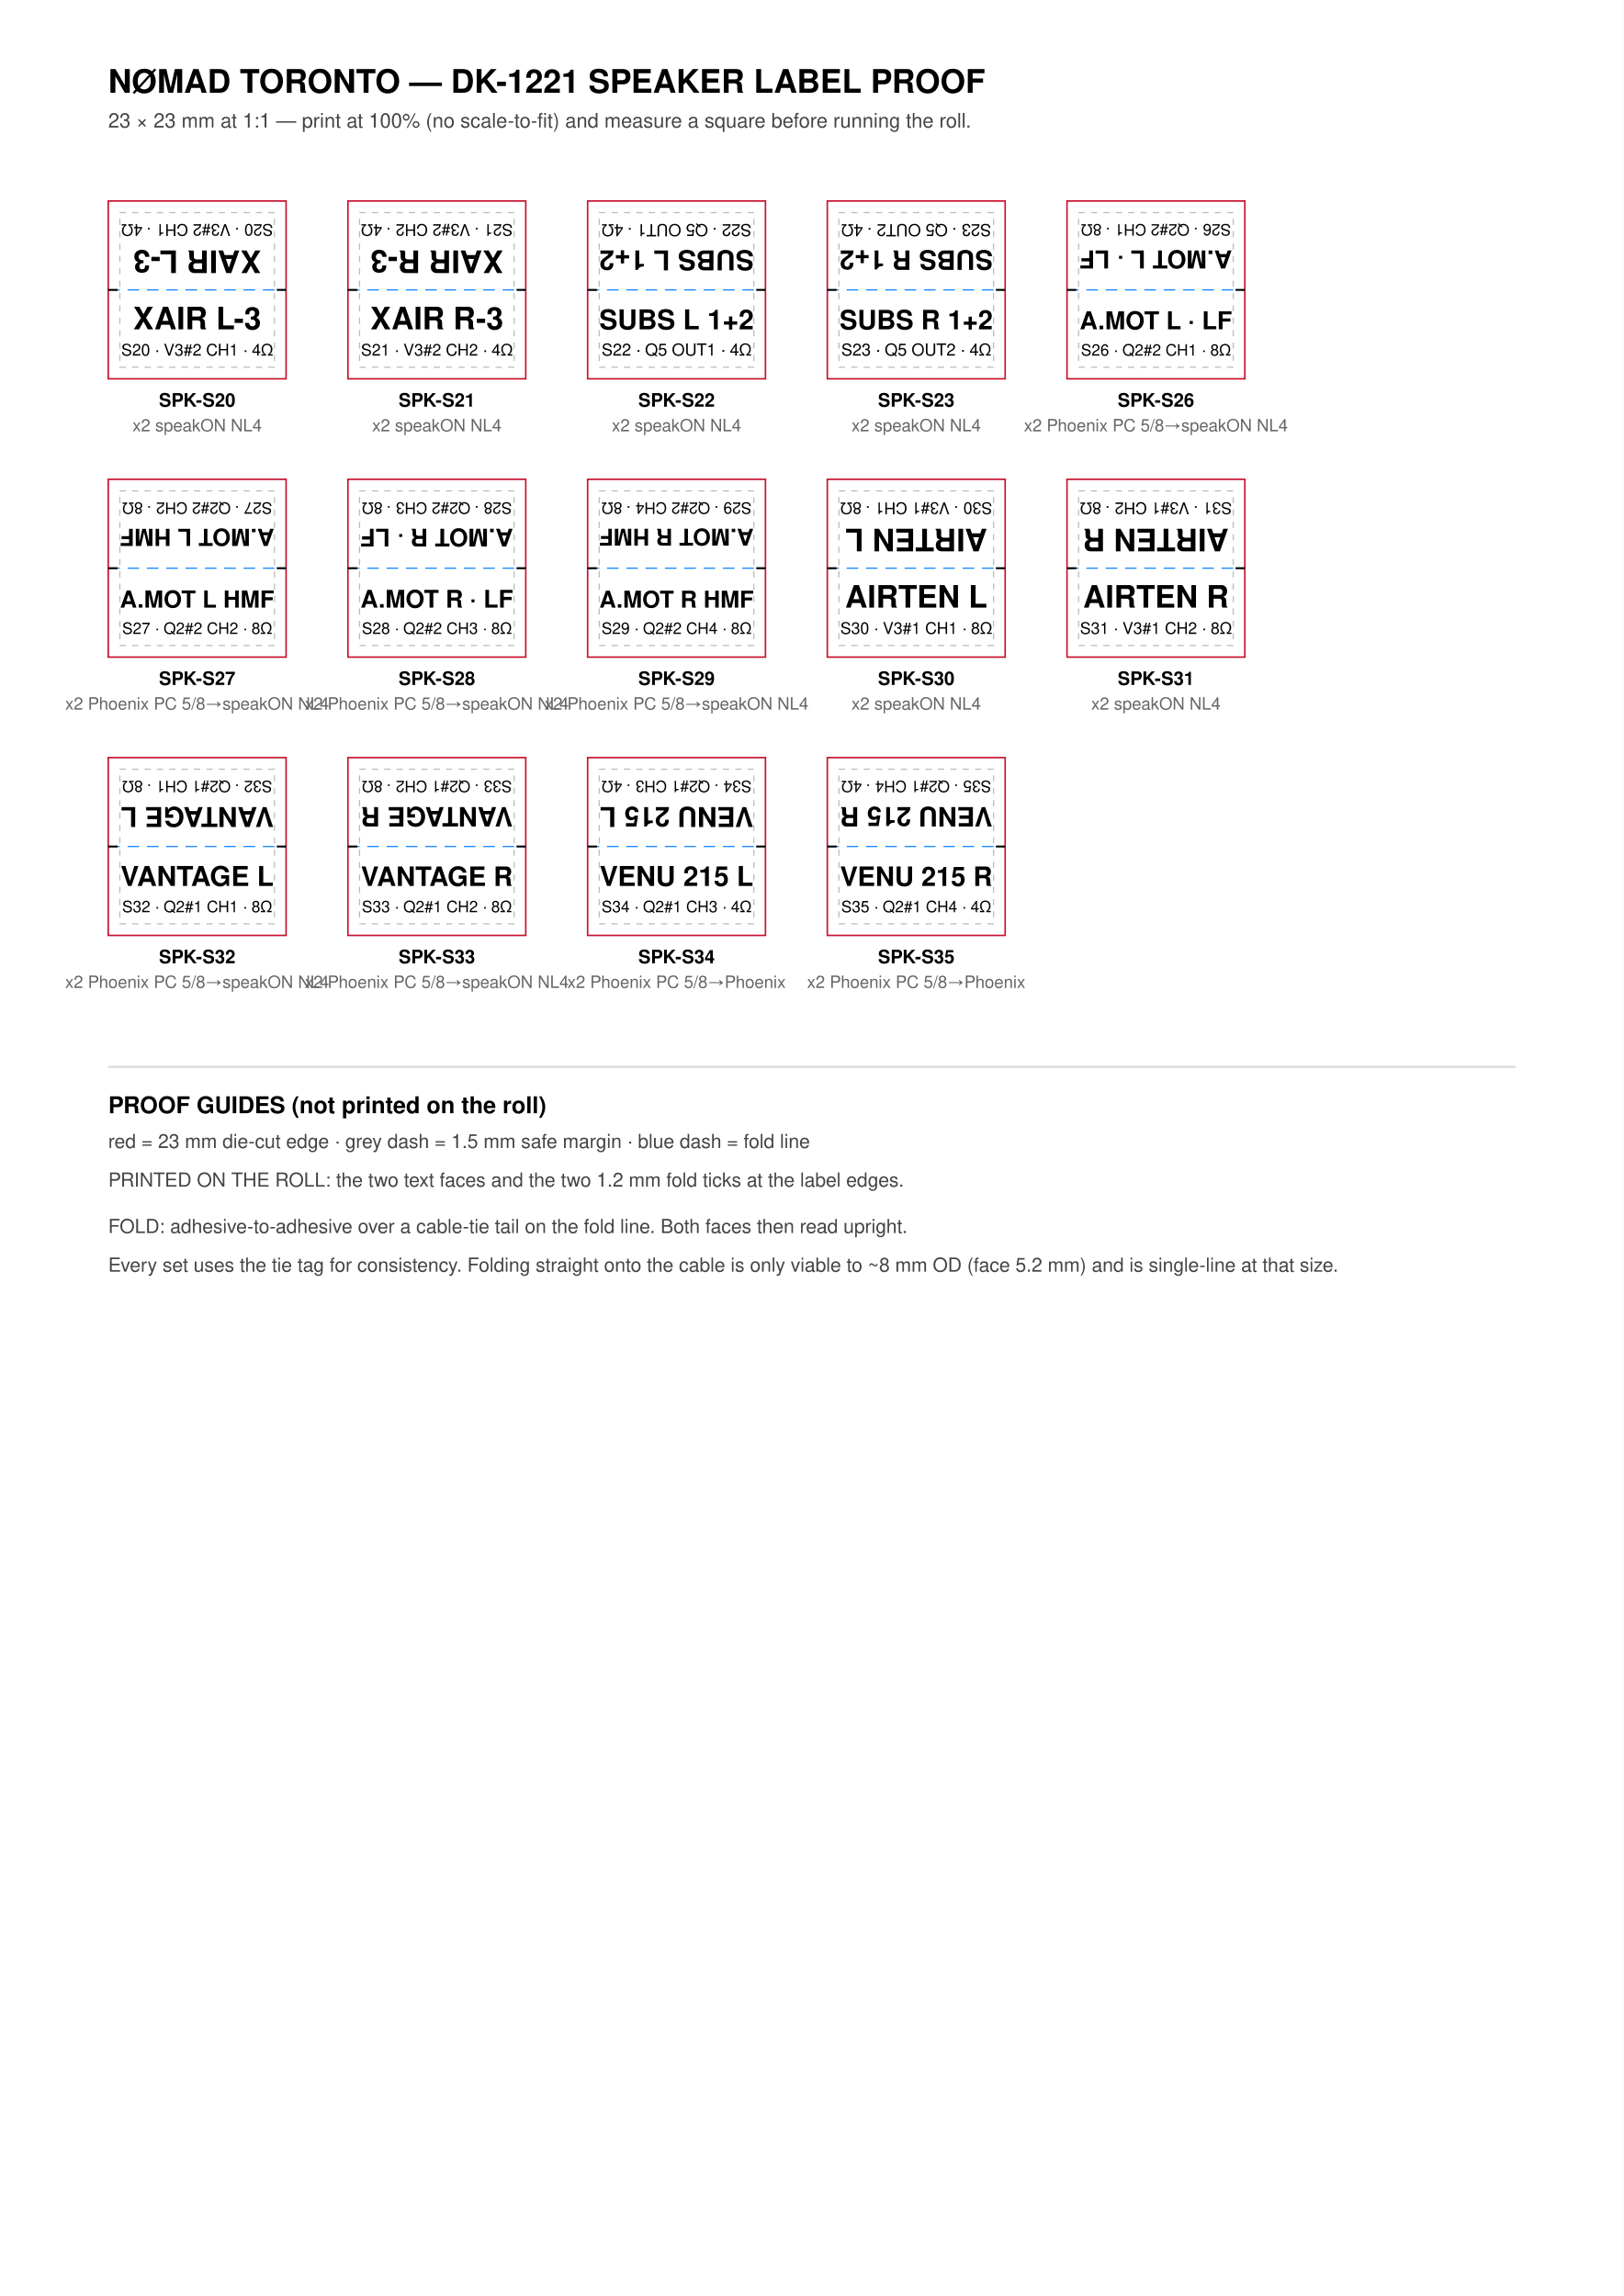
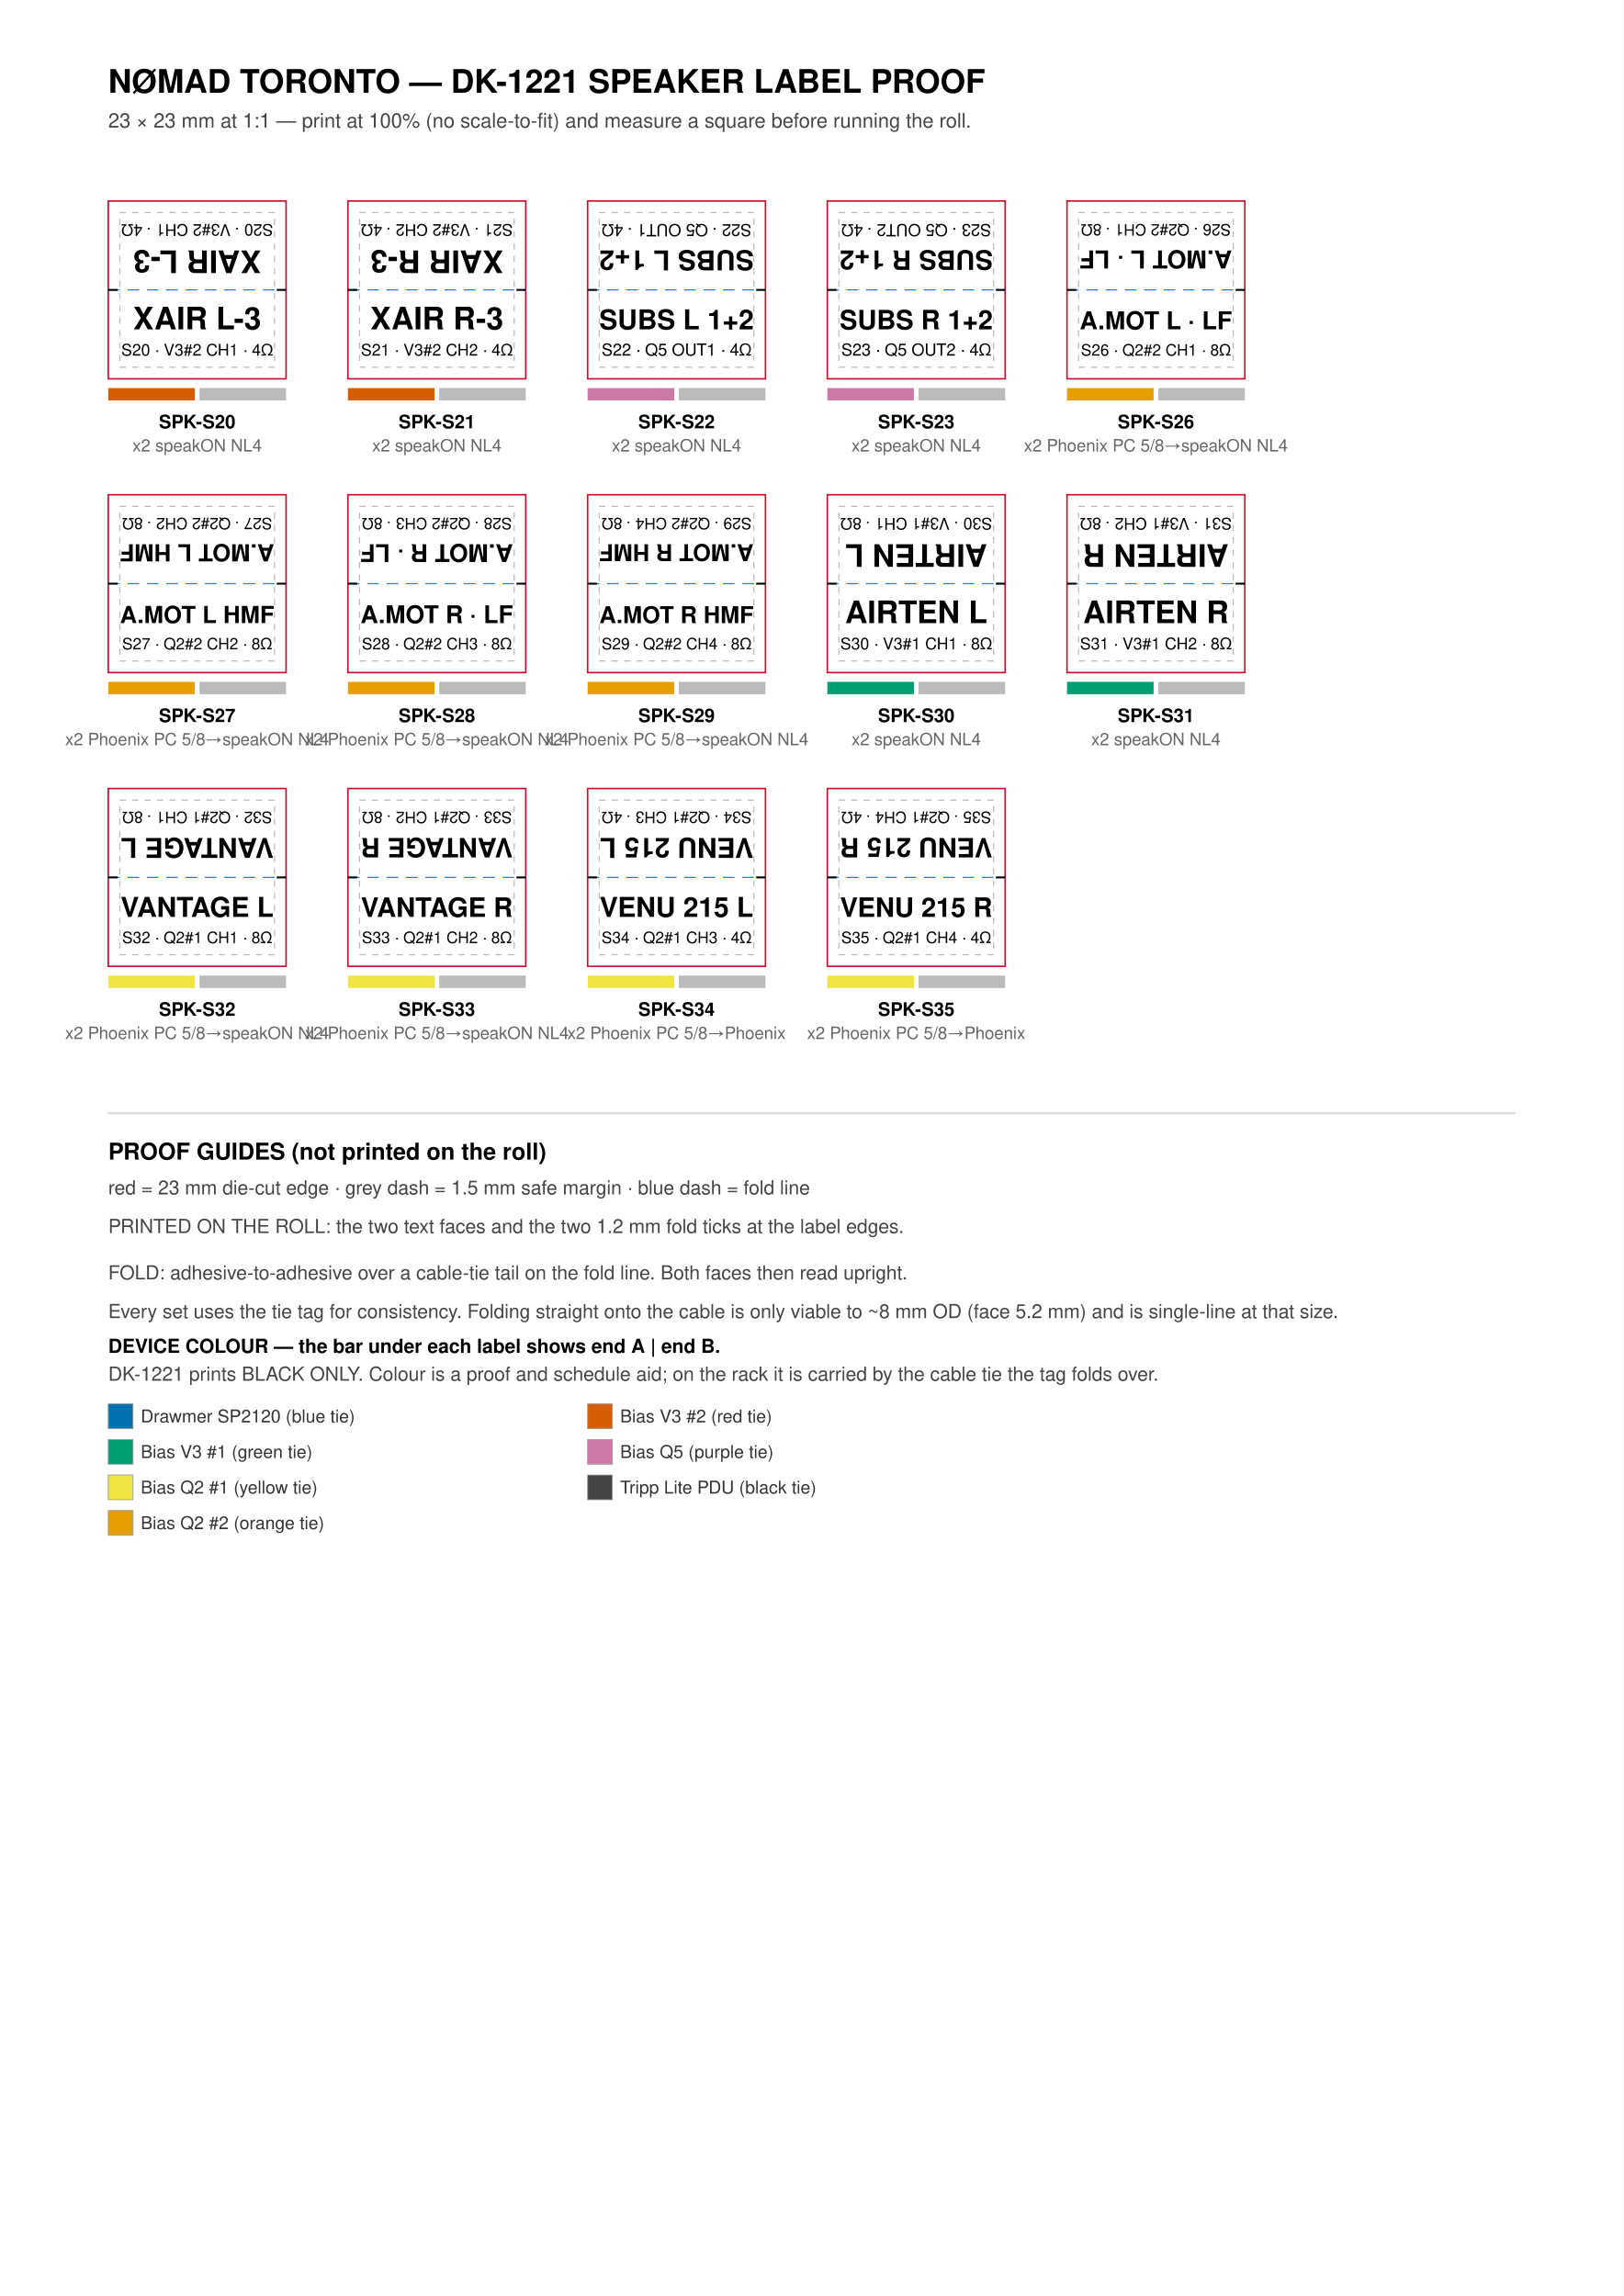
<svg xmlns="http://www.w3.org/2000/svg" width="210.0mm" height="297.0mm" viewBox="0 0 210.0 297.0">
  <rect width="210.0" height="297.0" fill="#fff" />
  <text x="14.00" y="12.00" font-family="Arial Narrow, Liberation Sans Narrow, Helvetica Neue, Helvetica, sans-serif" font-size="4.20" font-weight="bold" fill="#000" text-anchor="start">NØMAD TORONTO — DK-1221 SPEAKER LABEL PROOF</text>
  <text x="14.00" y="16.50" font-family="Arial Narrow, Liberation Sans Narrow, Helvetica Neue, Helvetica, sans-serif" font-size="2.60" font-weight="normal" fill="#444" text-anchor="start">23 × 23 mm at 1:1 — print at 100% (no scale-to-fit) and measure a square before running the roll.</text>
  <g transform="translate(14.00 26.00)">
    <rect width="23.0" height="23.0" fill="none" stroke="#c8102e" stroke-width="0.2" />
    <rect x="1.5" y="1.5" width="20.0" height="20.0" fill="none" stroke="#bbb" stroke-width="0.15" stroke-dasharray="0.8 0.8" />
    <line x1="0" y1="11.5" x2="23.0" y2="11.5" stroke="#0a84ff" stroke-width="0.15" stroke-dasharray="1.5 1" />
    <g>
      <text x="11.50" y="16.60" font-family="Arial Narrow, Liberation Sans Narrow, Helvetica Neue, Helvetica, sans-serif" font-size="4.00" font-weight="bold" fill="#000" text-anchor="middle" textLength="16.67" lengthAdjust="spacingAndGlyphs">XAIR L-3</text>
      <text x="11.50" y="20.00" font-family="Arial Narrow, Liberation Sans Narrow, Helvetica Neue, Helvetica, sans-serif" font-size="2.10" font-weight="normal" fill="#000" text-anchor="middle" textLength="19.90" lengthAdjust="spacingAndGlyphs">S20 · V3#2 CH1 · 4Ω</text>
    </g>
    <g transform="rotate(180 11.50 11.50)">
      <text x="11.50" y="16.60" font-family="Arial Narrow, Liberation Sans Narrow, Helvetica Neue, Helvetica, sans-serif" font-size="4.00" font-weight="bold" fill="#000" text-anchor="middle" textLength="16.67" lengthAdjust="spacingAndGlyphs">XAIR L-3</text>
      <text x="11.50" y="20.00" font-family="Arial Narrow, Liberation Sans Narrow, Helvetica Neue, Helvetica, sans-serif" font-size="2.10" font-weight="normal" fill="#000" text-anchor="middle" textLength="19.90" lengthAdjust="spacingAndGlyphs">S20 · V3#2 CH1 · 4Ω</text>
    </g>
    <line x1="0" y1="11.50" x2="1.20" y2="11.50" stroke="#000" stroke-width="0.25" />
    <line x1="21.80" y1="11.50" x2="23.00" y2="11.50" stroke="#000" stroke-width="0.25" />
  </g>
-   <text x="25.50" y="52.60" font-family="Arial Narrow, Liberation Sans Narrow, Helvetica Neue, Helvetica, sans-serif" font-size="2.40" font-weight="bold" fill="#000" text-anchor="middle">SPK-S20</text>
-   <text x="25.50" y="55.80" font-family="Arial Narrow, Liberation Sans Narrow, Helvetica Neue, Helvetica, sans-serif" font-size="2.20" font-weight="normal" fill="#666" text-anchor="middle">x2  speakON NL4</text>
+   <rect x="14.00" y="50.20" width="11.20" height="1.6" fill="#D55E00" />
+   <rect x="25.80" y="50.20" width="11.20" height="1.6" fill="#BBBBBB" />
+   <text x="25.50" y="55.40" font-family="Arial Narrow, Liberation Sans Narrow, Helvetica Neue, Helvetica, sans-serif" font-size="2.40" font-weight="bold" fill="#000" text-anchor="middle">SPK-S20</text>
+   <text x="25.50" y="58.40" font-family="Arial Narrow, Liberation Sans Narrow, Helvetica Neue, Helvetica, sans-serif" font-size="2.20" font-weight="normal" fill="#666" text-anchor="middle">x2  speakON NL4</text>
  <g transform="translate(45.00 26.00)">
    <rect width="23.0" height="23.0" fill="none" stroke="#c8102e" stroke-width="0.2" />
    <rect x="1.5" y="1.5" width="20.0" height="20.0" fill="none" stroke="#bbb" stroke-width="0.15" stroke-dasharray="0.8 0.8" />
    <line x1="0" y1="11.5" x2="23.0" y2="11.5" stroke="#0a84ff" stroke-width="0.15" stroke-dasharray="1.5 1" />
    <g>
      <text x="11.50" y="16.60" font-family="Arial Narrow, Liberation Sans Narrow, Helvetica Neue, Helvetica, sans-serif" font-size="4.00" font-weight="bold" fill="#000" text-anchor="middle" textLength="17.11" lengthAdjust="spacingAndGlyphs">XAIR R-3</text>
      <text x="11.50" y="20.00" font-family="Arial Narrow, Liberation Sans Narrow, Helvetica Neue, Helvetica, sans-serif" font-size="2.10" font-weight="normal" fill="#000" text-anchor="middle" textLength="19.90" lengthAdjust="spacingAndGlyphs">S21 · V3#2 CH2 · 4Ω</text>
    </g>
    <g transform="rotate(180 11.50 11.50)">
      <text x="11.50" y="16.60" font-family="Arial Narrow, Liberation Sans Narrow, Helvetica Neue, Helvetica, sans-serif" font-size="4.00" font-weight="bold" fill="#000" text-anchor="middle" textLength="17.11" lengthAdjust="spacingAndGlyphs">XAIR R-3</text>
      <text x="11.50" y="20.00" font-family="Arial Narrow, Liberation Sans Narrow, Helvetica Neue, Helvetica, sans-serif" font-size="2.10" font-weight="normal" fill="#000" text-anchor="middle" textLength="19.90" lengthAdjust="spacingAndGlyphs">S21 · V3#2 CH2 · 4Ω</text>
    </g>
    <line x1="0" y1="11.50" x2="1.20" y2="11.50" stroke="#000" stroke-width="0.25" />
    <line x1="21.80" y1="11.50" x2="23.00" y2="11.50" stroke="#000" stroke-width="0.25" />
  </g>
-   <text x="56.50" y="52.60" font-family="Arial Narrow, Liberation Sans Narrow, Helvetica Neue, Helvetica, sans-serif" font-size="2.40" font-weight="bold" fill="#000" text-anchor="middle">SPK-S21</text>
-   <text x="56.50" y="55.80" font-family="Arial Narrow, Liberation Sans Narrow, Helvetica Neue, Helvetica, sans-serif" font-size="2.20" font-weight="normal" fill="#666" text-anchor="middle">x2  speakON NL4</text>
+   <rect x="45.00" y="50.20" width="11.20" height="1.6" fill="#D55E00" />
+   <rect x="56.80" y="50.20" width="11.20" height="1.6" fill="#BBBBBB" />
+   <text x="56.50" y="55.40" font-family="Arial Narrow, Liberation Sans Narrow, Helvetica Neue, Helvetica, sans-serif" font-size="2.40" font-weight="bold" fill="#000" text-anchor="middle">SPK-S21</text>
+   <text x="56.50" y="58.40" font-family="Arial Narrow, Liberation Sans Narrow, Helvetica Neue, Helvetica, sans-serif" font-size="2.20" font-weight="normal" fill="#666" text-anchor="middle">x2  speakON NL4</text>
  <g transform="translate(76.00 26.00)">
    <rect width="23.0" height="23.0" fill="none" stroke="#c8102e" stroke-width="0.2" />
    <rect x="1.5" y="1.5" width="20.0" height="20.0" fill="none" stroke="#bbb" stroke-width="0.15" stroke-dasharray="0.8 0.8" />
    <line x1="0" y1="11.5" x2="23.0" y2="11.5" stroke="#0a84ff" stroke-width="0.15" stroke-dasharray="1.5 1" />
    <g>
      <text x="11.50" y="16.60" font-family="Arial Narrow, Liberation Sans Narrow, Helvetica Neue, Helvetica, sans-serif" font-size="3.55" font-weight="bold" fill="#000" text-anchor="middle" textLength="19.96" lengthAdjust="spacingAndGlyphs">SUBS L 1+2</text>
      <text x="11.50" y="20.00" font-family="Arial Narrow, Liberation Sans Narrow, Helvetica Neue, Helvetica, sans-serif" font-size="2.15" font-weight="normal" fill="#000" text-anchor="middle" textLength="19.65" lengthAdjust="spacingAndGlyphs">S22 · Q5 OUT1 · 4Ω</text>
    </g>
    <g transform="rotate(180 11.50 11.50)">
      <text x="11.50" y="16.60" font-family="Arial Narrow, Liberation Sans Narrow, Helvetica Neue, Helvetica, sans-serif" font-size="3.55" font-weight="bold" fill="#000" text-anchor="middle" textLength="19.96" lengthAdjust="spacingAndGlyphs">SUBS L 1+2</text>
      <text x="11.50" y="20.00" font-family="Arial Narrow, Liberation Sans Narrow, Helvetica Neue, Helvetica, sans-serif" font-size="2.15" font-weight="normal" fill="#000" text-anchor="middle" textLength="19.65" lengthAdjust="spacingAndGlyphs">S22 · Q5 OUT1 · 4Ω</text>
    </g>
    <line x1="0" y1="11.50" x2="1.20" y2="11.50" stroke="#000" stroke-width="0.25" />
    <line x1="21.80" y1="11.50" x2="23.00" y2="11.50" stroke="#000" stroke-width="0.25" />
  </g>
-   <text x="87.50" y="52.60" font-family="Arial Narrow, Liberation Sans Narrow, Helvetica Neue, Helvetica, sans-serif" font-size="2.40" font-weight="bold" fill="#000" text-anchor="middle">SPK-S22</text>
-   <text x="87.50" y="55.80" font-family="Arial Narrow, Liberation Sans Narrow, Helvetica Neue, Helvetica, sans-serif" font-size="2.20" font-weight="normal" fill="#666" text-anchor="middle">x2  speakON NL4</text>
+   <rect x="76.00" y="50.20" width="11.20" height="1.6" fill="#CC79A7" />
+   <rect x="87.80" y="50.20" width="11.20" height="1.6" fill="#BBBBBB" />
+   <text x="87.50" y="55.40" font-family="Arial Narrow, Liberation Sans Narrow, Helvetica Neue, Helvetica, sans-serif" font-size="2.40" font-weight="bold" fill="#000" text-anchor="middle">SPK-S22</text>
+   <text x="87.50" y="58.40" font-family="Arial Narrow, Liberation Sans Narrow, Helvetica Neue, Helvetica, sans-serif" font-size="2.20" font-weight="normal" fill="#666" text-anchor="middle">x2  speakON NL4</text>
  <g transform="translate(107.00 26.00)">
    <rect width="23.0" height="23.0" fill="none" stroke="#c8102e" stroke-width="0.2" />
    <rect x="1.5" y="1.5" width="20.0" height="20.0" fill="none" stroke="#bbb" stroke-width="0.15" stroke-dasharray="0.8 0.8" />
    <line x1="0" y1="11.5" x2="23.0" y2="11.5" stroke="#0a84ff" stroke-width="0.15" stroke-dasharray="1.5 1" />
    <g>
      <text x="11.50" y="16.60" font-family="Arial Narrow, Liberation Sans Narrow, Helvetica Neue, Helvetica, sans-serif" font-size="3.45" font-weight="bold" fill="#000" text-anchor="middle" textLength="19.85" lengthAdjust="spacingAndGlyphs">SUBS R 1+2</text>
      <text x="11.50" y="20.00" font-family="Arial Narrow, Liberation Sans Narrow, Helvetica Neue, Helvetica, sans-serif" font-size="2.15" font-weight="normal" fill="#000" text-anchor="middle" textLength="19.65" lengthAdjust="spacingAndGlyphs">S23 · Q5 OUT2 · 4Ω</text>
    </g>
    <g transform="rotate(180 11.50 11.50)">
      <text x="11.50" y="16.60" font-family="Arial Narrow, Liberation Sans Narrow, Helvetica Neue, Helvetica, sans-serif" font-size="3.45" font-weight="bold" fill="#000" text-anchor="middle" textLength="19.85" lengthAdjust="spacingAndGlyphs">SUBS R 1+2</text>
      <text x="11.50" y="20.00" font-family="Arial Narrow, Liberation Sans Narrow, Helvetica Neue, Helvetica, sans-serif" font-size="2.15" font-weight="normal" fill="#000" text-anchor="middle" textLength="19.65" lengthAdjust="spacingAndGlyphs">S23 · Q5 OUT2 · 4Ω</text>
    </g>
    <line x1="0" y1="11.50" x2="1.20" y2="11.50" stroke="#000" stroke-width="0.25" />
    <line x1="21.80" y1="11.50" x2="23.00" y2="11.50" stroke="#000" stroke-width="0.25" />
  </g>
-   <text x="118.50" y="52.60" font-family="Arial Narrow, Liberation Sans Narrow, Helvetica Neue, Helvetica, sans-serif" font-size="2.40" font-weight="bold" fill="#000" text-anchor="middle">SPK-S23</text>
-   <text x="118.50" y="55.80" font-family="Arial Narrow, Liberation Sans Narrow, Helvetica Neue, Helvetica, sans-serif" font-size="2.20" font-weight="normal" fill="#666" text-anchor="middle">x2  speakON NL4</text>
+   <rect x="107.00" y="50.20" width="11.20" height="1.6" fill="#CC79A7" />
+   <rect x="118.80" y="50.20" width="11.20" height="1.6" fill="#BBBBBB" />
+   <text x="118.50" y="55.40" font-family="Arial Narrow, Liberation Sans Narrow, Helvetica Neue, Helvetica, sans-serif" font-size="2.40" font-weight="bold" fill="#000" text-anchor="middle">SPK-S23</text>
+   <text x="118.50" y="58.40" font-family="Arial Narrow, Liberation Sans Narrow, Helvetica Neue, Helvetica, sans-serif" font-size="2.20" font-weight="normal" fill="#666" text-anchor="middle">x2  speakON NL4</text>
  <g transform="translate(138.00 26.00)">
    <rect width="23.0" height="23.0" fill="none" stroke="#c8102e" stroke-width="0.2" />
    <rect x="1.5" y="1.5" width="20.0" height="20.0" fill="none" stroke="#bbb" stroke-width="0.15" stroke-dasharray="0.8 0.8" />
    <line x1="0" y1="11.5" x2="23.0" y2="11.5" stroke="#0a84ff" stroke-width="0.15" stroke-dasharray="1.5 1" />
    <g>
      <text x="11.50" y="16.60" font-family="Arial Narrow, Liberation Sans Narrow, Helvetica Neue, Helvetica, sans-serif" font-size="3.20" font-weight="bold" fill="#000" text-anchor="middle" textLength="19.85" lengthAdjust="spacingAndGlyphs">A.MOT L · LF</text>
      <text x="11.50" y="20.00" font-family="Arial Narrow, Liberation Sans Narrow, Helvetica Neue, Helvetica, sans-serif" font-size="2.05" font-weight="normal" fill="#000" text-anchor="middle" textLength="19.65" lengthAdjust="spacingAndGlyphs">S26 · Q2#2 CH1 · 8Ω</text>
    </g>
    <g transform="rotate(180 11.50 11.50)">
      <text x="11.50" y="16.60" font-family="Arial Narrow, Liberation Sans Narrow, Helvetica Neue, Helvetica, sans-serif" font-size="3.20" font-weight="bold" fill="#000" text-anchor="middle" textLength="19.85" lengthAdjust="spacingAndGlyphs">A.MOT L · LF</text>
      <text x="11.50" y="20.00" font-family="Arial Narrow, Liberation Sans Narrow, Helvetica Neue, Helvetica, sans-serif" font-size="2.05" font-weight="normal" fill="#000" text-anchor="middle" textLength="19.65" lengthAdjust="spacingAndGlyphs">S26 · Q2#2 CH1 · 8Ω</text>
    </g>
    <line x1="0" y1="11.50" x2="1.20" y2="11.50" stroke="#000" stroke-width="0.25" />
    <line x1="21.80" y1="11.50" x2="23.00" y2="11.50" stroke="#000" stroke-width="0.25" />
  </g>
-   <text x="149.50" y="52.60" font-family="Arial Narrow, Liberation Sans Narrow, Helvetica Neue, Helvetica, sans-serif" font-size="2.40" font-weight="bold" fill="#000" text-anchor="middle">SPK-S26</text>
-   <text x="149.50" y="55.80" font-family="Arial Narrow, Liberation Sans Narrow, Helvetica Neue, Helvetica, sans-serif" font-size="2.20" font-weight="normal" fill="#666" text-anchor="middle">x2  Phoenix PC 5/8→speakON NL4</text>
-   <g transform="translate(14.00 62.00)">
+   <rect x="138.00" y="50.20" width="11.20" height="1.6" fill="#E69F00" />
+   <rect x="149.80" y="50.20" width="11.20" height="1.6" fill="#BBBBBB" />
+   <text x="149.50" y="55.40" font-family="Arial Narrow, Liberation Sans Narrow, Helvetica Neue, Helvetica, sans-serif" font-size="2.40" font-weight="bold" fill="#000" text-anchor="middle">SPK-S26</text>
+   <text x="149.50" y="58.40" font-family="Arial Narrow, Liberation Sans Narrow, Helvetica Neue, Helvetica, sans-serif" font-size="2.20" font-weight="normal" fill="#666" text-anchor="middle">x2  Phoenix PC 5/8→speakON NL4</text>
+   <g transform="translate(14.00 64.00)">
    <rect width="23.0" height="23.0" fill="none" stroke="#c8102e" stroke-width="0.2" />
    <rect x="1.5" y="1.5" width="20.0" height="20.0" fill="none" stroke="#bbb" stroke-width="0.15" stroke-dasharray="0.8 0.8" />
    <line x1="0" y1="11.5" x2="23.0" y2="11.5" stroke="#0a84ff" stroke-width="0.15" stroke-dasharray="1.5 1" />
    <g>
      <text x="11.50" y="16.60" font-family="Arial Narrow, Liberation Sans Narrow, Helvetica Neue, Helvetica, sans-serif" font-size="3.05" font-weight="bold" fill="#000" text-anchor="middle" textLength="19.94" lengthAdjust="spacingAndGlyphs">A.MOT L HMF</text>
      <text x="11.50" y="20.00" font-family="Arial Narrow, Liberation Sans Narrow, Helvetica Neue, Helvetica, sans-serif" font-size="2.05" font-weight="normal" fill="#000" text-anchor="middle" textLength="19.65" lengthAdjust="spacingAndGlyphs">S27 · Q2#2 CH2 · 8Ω</text>
    </g>
    <g transform="rotate(180 11.50 11.50)">
      <text x="11.50" y="16.60" font-family="Arial Narrow, Liberation Sans Narrow, Helvetica Neue, Helvetica, sans-serif" font-size="3.05" font-weight="bold" fill="#000" text-anchor="middle" textLength="19.94" lengthAdjust="spacingAndGlyphs">A.MOT L HMF</text>
      <text x="11.50" y="20.00" font-family="Arial Narrow, Liberation Sans Narrow, Helvetica Neue, Helvetica, sans-serif" font-size="2.05" font-weight="normal" fill="#000" text-anchor="middle" textLength="19.65" lengthAdjust="spacingAndGlyphs">S27 · Q2#2 CH2 · 8Ω</text>
    </g>
    <line x1="0" y1="11.50" x2="1.20" y2="11.50" stroke="#000" stroke-width="0.25" />
    <line x1="21.80" y1="11.50" x2="23.00" y2="11.50" stroke="#000" stroke-width="0.25" />
  </g>
-   <text x="25.50" y="88.60" font-family="Arial Narrow, Liberation Sans Narrow, Helvetica Neue, Helvetica, sans-serif" font-size="2.40" font-weight="bold" fill="#000" text-anchor="middle">SPK-S27</text>
-   <text x="25.50" y="91.80" font-family="Arial Narrow, Liberation Sans Narrow, Helvetica Neue, Helvetica, sans-serif" font-size="2.20" font-weight="normal" fill="#666" text-anchor="middle">x2  Phoenix PC 5/8→speakON NL4</text>
-   <g transform="translate(45.00 62.00)">
+   <rect x="14.00" y="88.20" width="11.20" height="1.6" fill="#E69F00" />
+   <rect x="25.80" y="88.20" width="11.20" height="1.6" fill="#BBBBBB" />
+   <text x="25.50" y="93.40" font-family="Arial Narrow, Liberation Sans Narrow, Helvetica Neue, Helvetica, sans-serif" font-size="2.40" font-weight="bold" fill="#000" text-anchor="middle">SPK-S27</text>
+   <text x="25.50" y="96.40" font-family="Arial Narrow, Liberation Sans Narrow, Helvetica Neue, Helvetica, sans-serif" font-size="2.20" font-weight="normal" fill="#666" text-anchor="middle">x2  Phoenix PC 5/8→speakON NL4</text>
+   <g transform="translate(45.00 64.00)">
    <rect width="23.0" height="23.0" fill="none" stroke="#c8102e" stroke-width="0.2" />
    <rect x="1.5" y="1.5" width="20.0" height="20.0" fill="none" stroke="#bbb" stroke-width="0.15" stroke-dasharray="0.8 0.8" />
    <line x1="0" y1="11.5" x2="23.0" y2="11.5" stroke="#0a84ff" stroke-width="0.15" stroke-dasharray="1.5 1" />
    <g>
      <text x="11.50" y="16.60" font-family="Arial Narrow, Liberation Sans Narrow, Helvetica Neue, Helvetica, sans-serif" font-size="3.15" font-weight="bold" fill="#000" text-anchor="middle" textLength="19.95" lengthAdjust="spacingAndGlyphs">A.MOT R · LF</text>
      <text x="11.50" y="20.00" font-family="Arial Narrow, Liberation Sans Narrow, Helvetica Neue, Helvetica, sans-serif" font-size="2.05" font-weight="normal" fill="#000" text-anchor="middle" textLength="19.65" lengthAdjust="spacingAndGlyphs">S28 · Q2#2 CH3 · 8Ω</text>
    </g>
    <g transform="rotate(180 11.50 11.50)">
      <text x="11.50" y="16.60" font-family="Arial Narrow, Liberation Sans Narrow, Helvetica Neue, Helvetica, sans-serif" font-size="3.15" font-weight="bold" fill="#000" text-anchor="middle" textLength="19.95" lengthAdjust="spacingAndGlyphs">A.MOT R · LF</text>
      <text x="11.50" y="20.00" font-family="Arial Narrow, Liberation Sans Narrow, Helvetica Neue, Helvetica, sans-serif" font-size="2.05" font-weight="normal" fill="#000" text-anchor="middle" textLength="19.65" lengthAdjust="spacingAndGlyphs">S28 · Q2#2 CH3 · 8Ω</text>
    </g>
    <line x1="0" y1="11.50" x2="1.20" y2="11.50" stroke="#000" stroke-width="0.25" />
    <line x1="21.80" y1="11.50" x2="23.00" y2="11.50" stroke="#000" stroke-width="0.25" />
  </g>
-   <text x="56.50" y="88.60" font-family="Arial Narrow, Liberation Sans Narrow, Helvetica Neue, Helvetica, sans-serif" font-size="2.40" font-weight="bold" fill="#000" text-anchor="middle">SPK-S28</text>
-   <text x="56.50" y="91.80" font-family="Arial Narrow, Liberation Sans Narrow, Helvetica Neue, Helvetica, sans-serif" font-size="2.20" font-weight="normal" fill="#666" text-anchor="middle">x2  Phoenix PC 5/8→speakON NL4</text>
-   <g transform="translate(76.00 62.00)">
+   <rect x="45.00" y="88.20" width="11.20" height="1.6" fill="#E69F00" />
+   <rect x="56.80" y="88.20" width="11.20" height="1.6" fill="#BBBBBB" />
+   <text x="56.50" y="93.40" font-family="Arial Narrow, Liberation Sans Narrow, Helvetica Neue, Helvetica, sans-serif" font-size="2.40" font-weight="bold" fill="#000" text-anchor="middle">SPK-S28</text>
+   <text x="56.50" y="96.40" font-family="Arial Narrow, Liberation Sans Narrow, Helvetica Neue, Helvetica, sans-serif" font-size="2.20" font-weight="normal" fill="#666" text-anchor="middle">x2  Phoenix PC 5/8→speakON NL4</text>
+   <g transform="translate(76.00 64.00)">
    <rect width="23.0" height="23.0" fill="none" stroke="#c8102e" stroke-width="0.2" />
    <rect x="1.5" y="1.5" width="20.0" height="20.0" fill="none" stroke="#bbb" stroke-width="0.15" stroke-dasharray="0.8 0.8" />
    <line x1="0" y1="11.5" x2="23.0" y2="11.5" stroke="#0a84ff" stroke-width="0.15" stroke-dasharray="1.5 1" />
    <g>
      <text x="11.50" y="16.60" font-family="Arial Narrow, Liberation Sans Narrow, Helvetica Neue, Helvetica, sans-serif" font-size="3.00" font-weight="bold" fill="#000" text-anchor="middle" textLength="20.00" lengthAdjust="spacingAndGlyphs">A.MOT R HMF</text>
      <text x="11.50" y="20.00" font-family="Arial Narrow, Liberation Sans Narrow, Helvetica Neue, Helvetica, sans-serif" font-size="2.05" font-weight="normal" fill="#000" text-anchor="middle" textLength="19.65" lengthAdjust="spacingAndGlyphs">S29 · Q2#2 CH4 · 8Ω</text>
    </g>
    <g transform="rotate(180 11.50 11.50)">
      <text x="11.50" y="16.60" font-family="Arial Narrow, Liberation Sans Narrow, Helvetica Neue, Helvetica, sans-serif" font-size="3.00" font-weight="bold" fill="#000" text-anchor="middle" textLength="20.00" lengthAdjust="spacingAndGlyphs">A.MOT R HMF</text>
      <text x="11.50" y="20.00" font-family="Arial Narrow, Liberation Sans Narrow, Helvetica Neue, Helvetica, sans-serif" font-size="2.05" font-weight="normal" fill="#000" text-anchor="middle" textLength="19.65" lengthAdjust="spacingAndGlyphs">S29 · Q2#2 CH4 · 8Ω</text>
    </g>
    <line x1="0" y1="11.50" x2="1.20" y2="11.50" stroke="#000" stroke-width="0.25" />
    <line x1="21.80" y1="11.50" x2="23.00" y2="11.50" stroke="#000" stroke-width="0.25" />
  </g>
-   <text x="87.50" y="88.60" font-family="Arial Narrow, Liberation Sans Narrow, Helvetica Neue, Helvetica, sans-serif" font-size="2.40" font-weight="bold" fill="#000" text-anchor="middle">SPK-S29</text>
-   <text x="87.50" y="91.80" font-family="Arial Narrow, Liberation Sans Narrow, Helvetica Neue, Helvetica, sans-serif" font-size="2.20" font-weight="normal" fill="#666" text-anchor="middle">x2  Phoenix PC 5/8→speakON NL4</text>
-   <g transform="translate(107.00 62.00)">
+   <rect x="76.00" y="88.20" width="11.20" height="1.6" fill="#E69F00" />
+   <rect x="87.80" y="88.20" width="11.20" height="1.6" fill="#BBBBBB" />
+   <text x="87.50" y="93.40" font-family="Arial Narrow, Liberation Sans Narrow, Helvetica Neue, Helvetica, sans-serif" font-size="2.40" font-weight="bold" fill="#000" text-anchor="middle">SPK-S29</text>
+   <text x="87.50" y="96.40" font-family="Arial Narrow, Liberation Sans Narrow, Helvetica Neue, Helvetica, sans-serif" font-size="2.20" font-weight="normal" fill="#666" text-anchor="middle">x2  Phoenix PC 5/8→speakON NL4</text>
+   <g transform="translate(107.00 64.00)">
    <rect width="23.0" height="23.0" fill="none" stroke="#c8102e" stroke-width="0.2" />
    <rect x="1.5" y="1.5" width="20.0" height="20.0" fill="none" stroke="#bbb" stroke-width="0.15" stroke-dasharray="0.8 0.8" />
    <line x1="0" y1="11.5" x2="23.0" y2="11.5" stroke="#0a84ff" stroke-width="0.15" stroke-dasharray="1.5 1" />
    <g>
      <text x="11.50" y="16.60" font-family="Arial Narrow, Liberation Sans Narrow, Helvetica Neue, Helvetica, sans-serif" font-size="4.00" font-weight="bold" fill="#000" text-anchor="middle" textLength="18.44" lengthAdjust="spacingAndGlyphs">AIRTEN L</text>
      <text x="11.50" y="20.00" font-family="Arial Narrow, Liberation Sans Narrow, Helvetica Neue, Helvetica, sans-serif" font-size="2.10" font-weight="normal" fill="#000" text-anchor="middle" textLength="19.90" lengthAdjust="spacingAndGlyphs">S30 · V3#1 CH1 · 8Ω</text>
    </g>
    <g transform="rotate(180 11.50 11.50)">
      <text x="11.50" y="16.60" font-family="Arial Narrow, Liberation Sans Narrow, Helvetica Neue, Helvetica, sans-serif" font-size="4.00" font-weight="bold" fill="#000" text-anchor="middle" textLength="18.44" lengthAdjust="spacingAndGlyphs">AIRTEN L</text>
      <text x="11.50" y="20.00" font-family="Arial Narrow, Liberation Sans Narrow, Helvetica Neue, Helvetica, sans-serif" font-size="2.10" font-weight="normal" fill="#000" text-anchor="middle" textLength="19.90" lengthAdjust="spacingAndGlyphs">S30 · V3#1 CH1 · 8Ω</text>
    </g>
    <line x1="0" y1="11.50" x2="1.20" y2="11.50" stroke="#000" stroke-width="0.25" />
    <line x1="21.80" y1="11.50" x2="23.00" y2="11.50" stroke="#000" stroke-width="0.25" />
  </g>
-   <text x="118.50" y="88.60" font-family="Arial Narrow, Liberation Sans Narrow, Helvetica Neue, Helvetica, sans-serif" font-size="2.40" font-weight="bold" fill="#000" text-anchor="middle">SPK-S30</text>
-   <text x="118.50" y="91.80" font-family="Arial Narrow, Liberation Sans Narrow, Helvetica Neue, Helvetica, sans-serif" font-size="2.20" font-weight="normal" fill="#666" text-anchor="middle">x2  speakON NL4</text>
-   <g transform="translate(138.00 62.00)">
+   <rect x="107.00" y="88.20" width="11.20" height="1.6" fill="#009E73" />
+   <rect x="118.80" y="88.20" width="11.20" height="1.6" fill="#BBBBBB" />
+   <text x="118.50" y="93.40" font-family="Arial Narrow, Liberation Sans Narrow, Helvetica Neue, Helvetica, sans-serif" font-size="2.40" font-weight="bold" fill="#000" text-anchor="middle">SPK-S30</text>
+   <text x="118.50" y="96.40" font-family="Arial Narrow, Liberation Sans Narrow, Helvetica Neue, Helvetica, sans-serif" font-size="2.20" font-weight="normal" fill="#666" text-anchor="middle">x2  speakON NL4</text>
+   <g transform="translate(138.00 64.00)">
    <rect width="23.0" height="23.0" fill="none" stroke="#c8102e" stroke-width="0.2" />
    <rect x="1.5" y="1.5" width="20.0" height="20.0" fill="none" stroke="#bbb" stroke-width="0.15" stroke-dasharray="0.8 0.8" />
    <line x1="0" y1="11.5" x2="23.0" y2="11.5" stroke="#0a84ff" stroke-width="0.15" stroke-dasharray="1.5 1" />
    <g>
      <text x="11.50" y="16.60" font-family="Arial Narrow, Liberation Sans Narrow, Helvetica Neue, Helvetica, sans-serif" font-size="4.00" font-weight="bold" fill="#000" text-anchor="middle" textLength="18.89" lengthAdjust="spacingAndGlyphs">AIRTEN R</text>
      <text x="11.50" y="20.00" font-family="Arial Narrow, Liberation Sans Narrow, Helvetica Neue, Helvetica, sans-serif" font-size="2.10" font-weight="normal" fill="#000" text-anchor="middle" textLength="19.90" lengthAdjust="spacingAndGlyphs">S31 · V3#1 CH2 · 8Ω</text>
    </g>
    <g transform="rotate(180 11.50 11.50)">
      <text x="11.50" y="16.60" font-family="Arial Narrow, Liberation Sans Narrow, Helvetica Neue, Helvetica, sans-serif" font-size="4.00" font-weight="bold" fill="#000" text-anchor="middle" textLength="18.89" lengthAdjust="spacingAndGlyphs">AIRTEN R</text>
      <text x="11.50" y="20.00" font-family="Arial Narrow, Liberation Sans Narrow, Helvetica Neue, Helvetica, sans-serif" font-size="2.10" font-weight="normal" fill="#000" text-anchor="middle" textLength="19.90" lengthAdjust="spacingAndGlyphs">S31 · V3#1 CH2 · 8Ω</text>
    </g>
    <line x1="0" y1="11.50" x2="1.20" y2="11.50" stroke="#000" stroke-width="0.25" />
    <line x1="21.80" y1="11.50" x2="23.00" y2="11.50" stroke="#000" stroke-width="0.25" />
  </g>
-   <text x="149.50" y="88.60" font-family="Arial Narrow, Liberation Sans Narrow, Helvetica Neue, Helvetica, sans-serif" font-size="2.40" font-weight="bold" fill="#000" text-anchor="middle">SPK-S31</text>
-   <text x="149.50" y="91.80" font-family="Arial Narrow, Liberation Sans Narrow, Helvetica Neue, Helvetica, sans-serif" font-size="2.20" font-weight="normal" fill="#666" text-anchor="middle">x2  speakON NL4</text>
-   <g transform="translate(14.00 98.00)">
+   <rect x="138.00" y="88.20" width="11.20" height="1.6" fill="#009E73" />
+   <rect x="149.80" y="88.20" width="11.20" height="1.6" fill="#BBBBBB" />
+   <text x="149.50" y="93.40" font-family="Arial Narrow, Liberation Sans Narrow, Helvetica Neue, Helvetica, sans-serif" font-size="2.40" font-weight="bold" fill="#000" text-anchor="middle">SPK-S31</text>
+   <text x="149.50" y="96.40" font-family="Arial Narrow, Liberation Sans Narrow, Helvetica Neue, Helvetica, sans-serif" font-size="2.20" font-weight="normal" fill="#666" text-anchor="middle">x2  speakON NL4</text>
+   <g transform="translate(14.00 102.00)">
    <rect width="23.0" height="23.0" fill="none" stroke="#c8102e" stroke-width="0.2" />
    <rect x="1.5" y="1.5" width="20.0" height="20.0" fill="none" stroke="#bbb" stroke-width="0.15" stroke-dasharray="0.8 0.8" />
    <line x1="0" y1="11.5" x2="23.0" y2="11.5" stroke="#0a84ff" stroke-width="0.15" stroke-dasharray="1.5 1" />
    <g>
      <text x="11.50" y="16.60" font-family="Arial Narrow, Liberation Sans Narrow, Helvetica Neue, Helvetica, sans-serif" font-size="3.55" font-weight="bold" fill="#000" text-anchor="middle" textLength="19.98" lengthAdjust="spacingAndGlyphs">VANTAGE L</text>
      <text x="11.50" y="20.00" font-family="Arial Narrow, Liberation Sans Narrow, Helvetica Neue, Helvetica, sans-serif" font-size="2.05" font-weight="normal" fill="#000" text-anchor="middle" textLength="19.65" lengthAdjust="spacingAndGlyphs">S32 · Q2#1 CH1 · 8Ω</text>
    </g>
    <g transform="rotate(180 11.50 11.50)">
      <text x="11.50" y="16.60" font-family="Arial Narrow, Liberation Sans Narrow, Helvetica Neue, Helvetica, sans-serif" font-size="3.55" font-weight="bold" fill="#000" text-anchor="middle" textLength="19.98" lengthAdjust="spacingAndGlyphs">VANTAGE L</text>
      <text x="11.50" y="20.00" font-family="Arial Narrow, Liberation Sans Narrow, Helvetica Neue, Helvetica, sans-serif" font-size="2.05" font-weight="normal" fill="#000" text-anchor="middle" textLength="19.65" lengthAdjust="spacingAndGlyphs">S32 · Q2#1 CH1 · 8Ω</text>
    </g>
    <line x1="0" y1="11.50" x2="1.20" y2="11.50" stroke="#000" stroke-width="0.25" />
    <line x1="21.80" y1="11.50" x2="23.00" y2="11.50" stroke="#000" stroke-width="0.25" />
  </g>
-   <text x="25.50" y="124.60" font-family="Arial Narrow, Liberation Sans Narrow, Helvetica Neue, Helvetica, sans-serif" font-size="2.40" font-weight="bold" fill="#000" text-anchor="middle">SPK-S32</text>
-   <text x="25.50" y="127.80" font-family="Arial Narrow, Liberation Sans Narrow, Helvetica Neue, Helvetica, sans-serif" font-size="2.20" font-weight="normal" fill="#666" text-anchor="middle">x2  Phoenix PC 5/8→speakON NL4</text>
-   <g transform="translate(45.00 98.00)">
+   <rect x="14.00" y="126.20" width="11.20" height="1.6" fill="#F0E442" />
+   <rect x="25.80" y="126.20" width="11.20" height="1.6" fill="#BBBBBB" />
+   <text x="25.50" y="131.40" font-family="Arial Narrow, Liberation Sans Narrow, Helvetica Neue, Helvetica, sans-serif" font-size="2.40" font-weight="bold" fill="#000" text-anchor="middle">SPK-S32</text>
+   <text x="25.50" y="134.40" font-family="Arial Narrow, Liberation Sans Narrow, Helvetica Neue, Helvetica, sans-serif" font-size="2.20" font-weight="normal" fill="#666" text-anchor="middle">x2  Phoenix PC 5/8→speakON NL4</text>
+   <g transform="translate(45.00 102.00)">
    <rect width="23.0" height="23.0" fill="none" stroke="#c8102e" stroke-width="0.2" />
    <rect x="1.5" y="1.5" width="20.0" height="20.0" fill="none" stroke="#bbb" stroke-width="0.15" stroke-dasharray="0.8 0.8" />
    <line x1="0" y1="11.5" x2="23.0" y2="11.5" stroke="#0a84ff" stroke-width="0.15" stroke-dasharray="1.5 1" />
    <g>
      <text x="11.50" y="16.60" font-family="Arial Narrow, Liberation Sans Narrow, Helvetica Neue, Helvetica, sans-serif" font-size="3.45" font-weight="bold" fill="#000" text-anchor="middle" textLength="19.81" lengthAdjust="spacingAndGlyphs">VANTAGE R</text>
      <text x="11.50" y="20.00" font-family="Arial Narrow, Liberation Sans Narrow, Helvetica Neue, Helvetica, sans-serif" font-size="2.05" font-weight="normal" fill="#000" text-anchor="middle" textLength="19.65" lengthAdjust="spacingAndGlyphs">S33 · Q2#1 CH2 · 8Ω</text>
    </g>
    <g transform="rotate(180 11.50 11.50)">
      <text x="11.50" y="16.60" font-family="Arial Narrow, Liberation Sans Narrow, Helvetica Neue, Helvetica, sans-serif" font-size="3.45" font-weight="bold" fill="#000" text-anchor="middle" textLength="19.81" lengthAdjust="spacingAndGlyphs">VANTAGE R</text>
      <text x="11.50" y="20.00" font-family="Arial Narrow, Liberation Sans Narrow, Helvetica Neue, Helvetica, sans-serif" font-size="2.05" font-weight="normal" fill="#000" text-anchor="middle" textLength="19.65" lengthAdjust="spacingAndGlyphs">S33 · Q2#1 CH2 · 8Ω</text>
    </g>
    <line x1="0" y1="11.50" x2="1.20" y2="11.50" stroke="#000" stroke-width="0.25" />
    <line x1="21.80" y1="11.50" x2="23.00" y2="11.50" stroke="#000" stroke-width="0.25" />
  </g>
-   <text x="56.50" y="124.60" font-family="Arial Narrow, Liberation Sans Narrow, Helvetica Neue, Helvetica, sans-serif" font-size="2.40" font-weight="bold" fill="#000" text-anchor="middle">SPK-S33</text>
-   <text x="56.50" y="127.80" font-family="Arial Narrow, Liberation Sans Narrow, Helvetica Neue, Helvetica, sans-serif" font-size="2.20" font-weight="normal" fill="#666" text-anchor="middle">x2  Phoenix PC 5/8→speakON NL4</text>
-   <g transform="translate(76.00 98.00)">
+   <rect x="45.00" y="126.20" width="11.20" height="1.6" fill="#F0E442" />
+   <rect x="56.80" y="126.20" width="11.20" height="1.6" fill="#BBBBBB" />
+   <text x="56.50" y="131.40" font-family="Arial Narrow, Liberation Sans Narrow, Helvetica Neue, Helvetica, sans-serif" font-size="2.40" font-weight="bold" fill="#000" text-anchor="middle">SPK-S33</text>
+   <text x="56.50" y="134.40" font-family="Arial Narrow, Liberation Sans Narrow, Helvetica Neue, Helvetica, sans-serif" font-size="2.20" font-weight="normal" fill="#666" text-anchor="middle">x2  Phoenix PC 5/8→speakON NL4</text>
+   <g transform="translate(76.00 102.00)">
    <rect width="23.0" height="23.0" fill="none" stroke="#c8102e" stroke-width="0.2" />
    <rect x="1.5" y="1.5" width="20.0" height="20.0" fill="none" stroke="#bbb" stroke-width="0.15" stroke-dasharray="0.8 0.8" />
    <line x1="0" y1="11.5" x2="23.0" y2="11.5" stroke="#0a84ff" stroke-width="0.15" stroke-dasharray="1.5 1" />
    <g>
      <text x="11.50" y="16.60" font-family="Arial Narrow, Liberation Sans Narrow, Helvetica Neue, Helvetica, sans-serif" font-size="3.55" font-weight="bold" fill="#000" text-anchor="middle" textLength="19.93" lengthAdjust="spacingAndGlyphs">VENU 215 L</text>
      <text x="11.50" y="20.00" font-family="Arial Narrow, Liberation Sans Narrow, Helvetica Neue, Helvetica, sans-serif" font-size="2.05" font-weight="normal" fill="#000" text-anchor="middle" textLength="19.65" lengthAdjust="spacingAndGlyphs">S34 · Q2#1 CH3 · 4Ω</text>
    </g>
    <g transform="rotate(180 11.50 11.50)">
      <text x="11.50" y="16.60" font-family="Arial Narrow, Liberation Sans Narrow, Helvetica Neue, Helvetica, sans-serif" font-size="3.55" font-weight="bold" fill="#000" text-anchor="middle" textLength="19.93" lengthAdjust="spacingAndGlyphs">VENU 215 L</text>
      <text x="11.50" y="20.00" font-family="Arial Narrow, Liberation Sans Narrow, Helvetica Neue, Helvetica, sans-serif" font-size="2.05" font-weight="normal" fill="#000" text-anchor="middle" textLength="19.65" lengthAdjust="spacingAndGlyphs">S34 · Q2#1 CH3 · 4Ω</text>
    </g>
    <line x1="0" y1="11.50" x2="1.20" y2="11.50" stroke="#000" stroke-width="0.25" />
    <line x1="21.80" y1="11.50" x2="23.00" y2="11.50" stroke="#000" stroke-width="0.25" />
  </g>
-   <text x="87.50" y="124.60" font-family="Arial Narrow, Liberation Sans Narrow, Helvetica Neue, Helvetica, sans-serif" font-size="2.40" font-weight="bold" fill="#000" text-anchor="middle">SPK-S34</text>
-   <text x="87.50" y="127.80" font-family="Arial Narrow, Liberation Sans Narrow, Helvetica Neue, Helvetica, sans-serif" font-size="2.20" font-weight="normal" fill="#666" text-anchor="middle">x2  Phoenix PC 5/8→Phoenix</text>
-   <g transform="translate(107.00 98.00)">
+   <rect x="76.00" y="126.20" width="11.20" height="1.6" fill="#F0E442" />
+   <rect x="87.80" y="126.20" width="11.20" height="1.6" fill="#BBBBBB" />
+   <text x="87.50" y="131.40" font-family="Arial Narrow, Liberation Sans Narrow, Helvetica Neue, Helvetica, sans-serif" font-size="2.40" font-weight="bold" fill="#000" text-anchor="middle">SPK-S34</text>
+   <text x="87.50" y="134.40" font-family="Arial Narrow, Liberation Sans Narrow, Helvetica Neue, Helvetica, sans-serif" font-size="2.20" font-weight="normal" fill="#666" text-anchor="middle">x2  Phoenix PC 5/8→Phoenix</text>
+   <g transform="translate(107.00 102.00)">
    <rect width="23.0" height="23.0" fill="none" stroke="#c8102e" stroke-width="0.2" />
    <rect x="1.5" y="1.5" width="20.0" height="20.0" fill="none" stroke="#bbb" stroke-width="0.15" stroke-dasharray="0.8 0.8" />
    <line x1="0" y1="11.5" x2="23.0" y2="11.5" stroke="#0a84ff" stroke-width="0.15" stroke-dasharray="1.5 1" />
    <g>
      <text x="11.50" y="16.60" font-family="Arial Narrow, Liberation Sans Narrow, Helvetica Neue, Helvetica, sans-serif" font-size="3.45" font-weight="bold" fill="#000" text-anchor="middle" textLength="19.75" lengthAdjust="spacingAndGlyphs">VENU 215 R</text>
      <text x="11.50" y="20.00" font-family="Arial Narrow, Liberation Sans Narrow, Helvetica Neue, Helvetica, sans-serif" font-size="2.05" font-weight="normal" fill="#000" text-anchor="middle" textLength="19.65" lengthAdjust="spacingAndGlyphs">S35 · Q2#1 CH4 · 4Ω</text>
    </g>
    <g transform="rotate(180 11.50 11.50)">
      <text x="11.50" y="16.60" font-family="Arial Narrow, Liberation Sans Narrow, Helvetica Neue, Helvetica, sans-serif" font-size="3.45" font-weight="bold" fill="#000" text-anchor="middle" textLength="19.75" lengthAdjust="spacingAndGlyphs">VENU 215 R</text>
      <text x="11.50" y="20.00" font-family="Arial Narrow, Liberation Sans Narrow, Helvetica Neue, Helvetica, sans-serif" font-size="2.05" font-weight="normal" fill="#000" text-anchor="middle" textLength="19.65" lengthAdjust="spacingAndGlyphs">S35 · Q2#1 CH4 · 4Ω</text>
    </g>
    <line x1="0" y1="11.50" x2="1.20" y2="11.50" stroke="#000" stroke-width="0.25" />
    <line x1="21.80" y1="11.50" x2="23.00" y2="11.50" stroke="#000" stroke-width="0.25" />
  </g>
-   <text x="118.50" y="124.60" font-family="Arial Narrow, Liberation Sans Narrow, Helvetica Neue, Helvetica, sans-serif" font-size="2.40" font-weight="bold" fill="#000" text-anchor="middle">SPK-S35</text>
-   <text x="118.50" y="127.80" font-family="Arial Narrow, Liberation Sans Narrow, Helvetica Neue, Helvetica, sans-serif" font-size="2.20" font-weight="normal" fill="#666" text-anchor="middle">x2  Phoenix PC 5/8→Phoenix</text>
-   <line x1="14.0" y1="138.00" x2="196.0" y2="138.00" stroke="#ddd" stroke-width="0.3" />
-   <text x="14.00" y="144.00" font-family="Arial Narrow, Liberation Sans Narrow, Helvetica Neue, Helvetica, sans-serif" font-size="3.00" font-weight="bold" fill="#000" text-anchor="start">PROOF GUIDES (not printed on the roll)</text>
-   <text x="14.00" y="148.50" font-family="Arial Narrow, Liberation Sans Narrow, Helvetica Neue, Helvetica, sans-serif" font-size="2.50" font-weight="normal" fill="#444" text-anchor="start">red = 23 mm die-cut edge   ·   grey dash = 1.5 mm safe margin   ·   blue dash = fold line</text>
-   <text x="14.00" y="153.50" font-family="Arial Narrow, Liberation Sans Narrow, Helvetica Neue, Helvetica, sans-serif" font-size="2.50" font-weight="normal" fill="#444" text-anchor="start">PRINTED ON THE ROLL: the two text faces and the two 1.2 mm fold ticks at the label edges.</text>
-   <text x="14.00" y="159.50" font-family="Arial Narrow, Liberation Sans Narrow, Helvetica Neue, Helvetica, sans-serif" font-size="2.50" font-weight="normal" fill="#444" text-anchor="start">FOLD: adhesive-to-adhesive over a cable-tie tail on the fold line. Both faces then read upright.</text>
-   <text x="14.00" y="164.50" font-family="Arial Narrow, Liberation Sans Narrow, Helvetica Neue, Helvetica, sans-serif" font-size="2.50" font-weight="normal" fill="#444" text-anchor="start">Every set uses the tie tag for consistency. Folding straight onto the cable is only viable to ~8 mm OD (face 5.2 mm) and is single-line at that size.</text>
+   <rect x="107.00" y="126.20" width="11.20" height="1.6" fill="#F0E442" />
+   <rect x="118.80" y="126.20" width="11.20" height="1.6" fill="#BBBBBB" />
+   <text x="118.50" y="131.40" font-family="Arial Narrow, Liberation Sans Narrow, Helvetica Neue, Helvetica, sans-serif" font-size="2.40" font-weight="bold" fill="#000" text-anchor="middle">SPK-S35</text>
+   <text x="118.50" y="134.40" font-family="Arial Narrow, Liberation Sans Narrow, Helvetica Neue, Helvetica, sans-serif" font-size="2.20" font-weight="normal" fill="#666" text-anchor="middle">x2  Phoenix PC 5/8→Phoenix</text>
+   <line x1="14.0" y1="144.00" x2="196.0" y2="144.00" stroke="#ddd" stroke-width="0.3" />
+   <text x="14.00" y="150.00" font-family="Arial Narrow, Liberation Sans Narrow, Helvetica Neue, Helvetica, sans-serif" font-size="3.00" font-weight="bold" fill="#000" text-anchor="start">PROOF GUIDES (not printed on the roll)</text>
+   <text x="14.00" y="154.50" font-family="Arial Narrow, Liberation Sans Narrow, Helvetica Neue, Helvetica, sans-serif" font-size="2.50" font-weight="normal" fill="#444" text-anchor="start">red = 23 mm die-cut edge   ·   grey dash = 1.5 mm safe margin   ·   blue dash = fold line</text>
+   <text x="14.00" y="175.00" font-family="Arial Narrow, Liberation Sans Narrow, Helvetica Neue, Helvetica, sans-serif" font-size="2.50" font-weight="bold" fill="#000" text-anchor="start">DEVICE COLOUR — the bar under each label shows end A | end B.</text>
+   <text x="14.00" y="178.60" font-family="Arial Narrow, Liberation Sans Narrow, Helvetica Neue, Helvetica, sans-serif" font-size="2.50" font-weight="normal" fill="#444" text-anchor="start">DK-1221 prints BLACK ONLY. Colour is a proof and schedule aid; on the rack it is carried by the cable tie the tag folds over.</text>
+   <text x="14.00" y="159.50" font-family="Arial Narrow, Liberation Sans Narrow, Helvetica Neue, Helvetica, sans-serif" font-size="2.50" font-weight="normal" fill="#444" text-anchor="start">PRINTED ON THE ROLL: the two text faces and the two 1.2 mm fold ticks at the label edges.</text>
+   <text x="14.00" y="165.50" font-family="Arial Narrow, Liberation Sans Narrow, Helvetica Neue, Helvetica, sans-serif" font-size="2.50" font-weight="normal" fill="#444" text-anchor="start">FOLD: adhesive-to-adhesive over a cable-tie tail on the fold line. Both faces then read upright.</text>
+   <text x="14.00" y="170.50" font-family="Arial Narrow, Liberation Sans Narrow, Helvetica Neue, Helvetica, sans-serif" font-size="2.50" font-weight="normal" fill="#444" text-anchor="start">Every set uses the tie tag for consistency. Folding straight onto the cable is only viable to ~8 mm OD (face 5.2 mm) and is single-line at that size.</text>
+   <rect x="14.00" y="181.60" width="3.2" height="3.2" fill="#0072B2" stroke="#999" stroke-width="0.1" />
+   <text x="18.20" y="184.00" font-family="Arial Narrow, Liberation Sans Narrow, Helvetica Neue, Helvetica, sans-serif" font-size="2.30" font-weight="normal" fill="#333" text-anchor="start">Drawmer SP2120  (blue tie)</text>
+   <rect x="14.00" y="186.20" width="3.2" height="3.2" fill="#009E73" stroke="#999" stroke-width="0.1" />
+   <text x="18.20" y="188.60" font-family="Arial Narrow, Liberation Sans Narrow, Helvetica Neue, Helvetica, sans-serif" font-size="2.30" font-weight="normal" fill="#333" text-anchor="start">Bias V3 #1  (green tie)</text>
+   <rect x="14.00" y="190.80" width="3.2" height="3.2" fill="#F0E442" stroke="#999" stroke-width="0.1" />
+   <text x="18.20" y="193.20" font-family="Arial Narrow, Liberation Sans Narrow, Helvetica Neue, Helvetica, sans-serif" font-size="2.30" font-weight="normal" fill="#333" text-anchor="start">Bias Q2 #1  (yellow tie)</text>
+   <rect x="14.00" y="195.40" width="3.2" height="3.2" fill="#E69F00" stroke="#999" stroke-width="0.1" />
+   <text x="18.20" y="197.80" font-family="Arial Narrow, Liberation Sans Narrow, Helvetica Neue, Helvetica, sans-serif" font-size="2.30" font-weight="normal" fill="#333" text-anchor="start">Bias Q2 #2  (orange tie)</text>
+   <rect x="76.00" y="181.60" width="3.2" height="3.2" fill="#D55E00" stroke="#999" stroke-width="0.1" />
+   <text x="80.20" y="184.00" font-family="Arial Narrow, Liberation Sans Narrow, Helvetica Neue, Helvetica, sans-serif" font-size="2.30" font-weight="normal" fill="#333" text-anchor="start">Bias V3 #2  (red tie)</text>
+   <rect x="76.00" y="186.20" width="3.2" height="3.2" fill="#CC79A7" stroke="#999" stroke-width="0.1" />
+   <text x="80.20" y="188.60" font-family="Arial Narrow, Liberation Sans Narrow, Helvetica Neue, Helvetica, sans-serif" font-size="2.30" font-weight="normal" fill="#333" text-anchor="start">Bias Q5  (purple tie)</text>
+   <rect x="76.00" y="190.80" width="3.2" height="3.2" fill="#444444" stroke="#999" stroke-width="0.1" />
+   <text x="80.20" y="193.20" font-family="Arial Narrow, Liberation Sans Narrow, Helvetica Neue, Helvetica, sans-serif" font-size="2.30" font-weight="normal" fill="#333" text-anchor="start">Tripp Lite PDU  (black tie)</text>
</svg>
